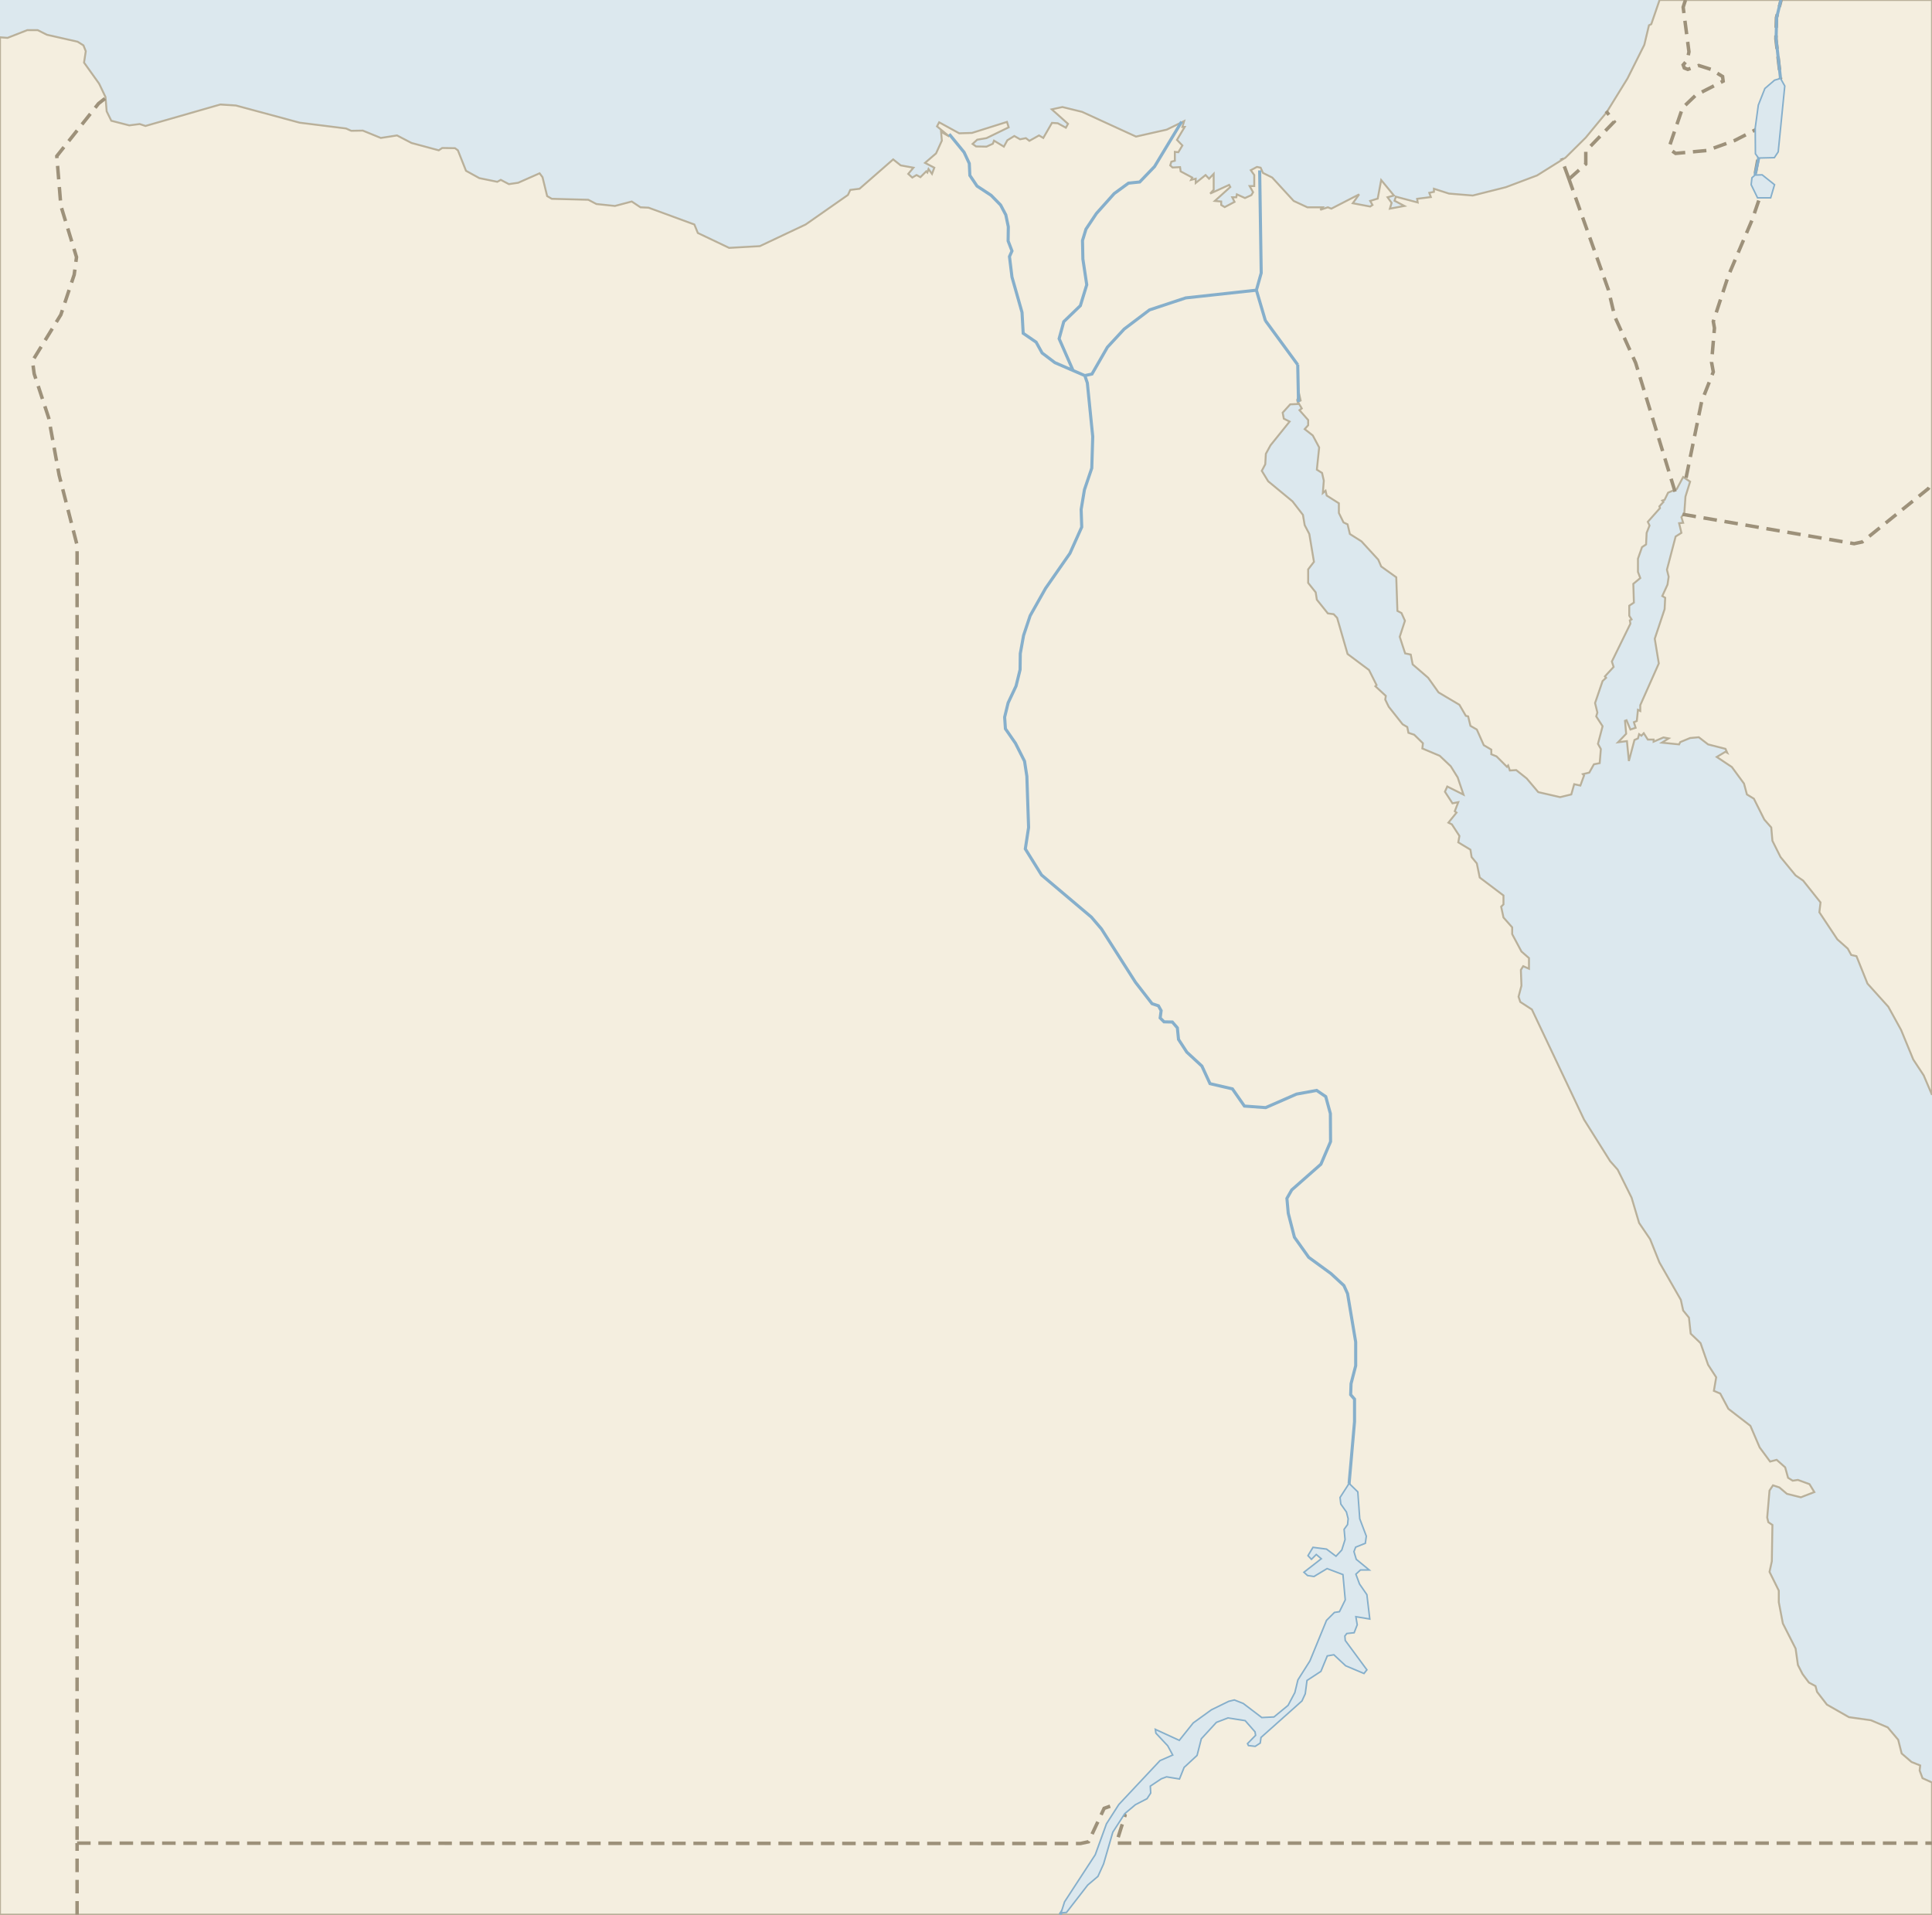
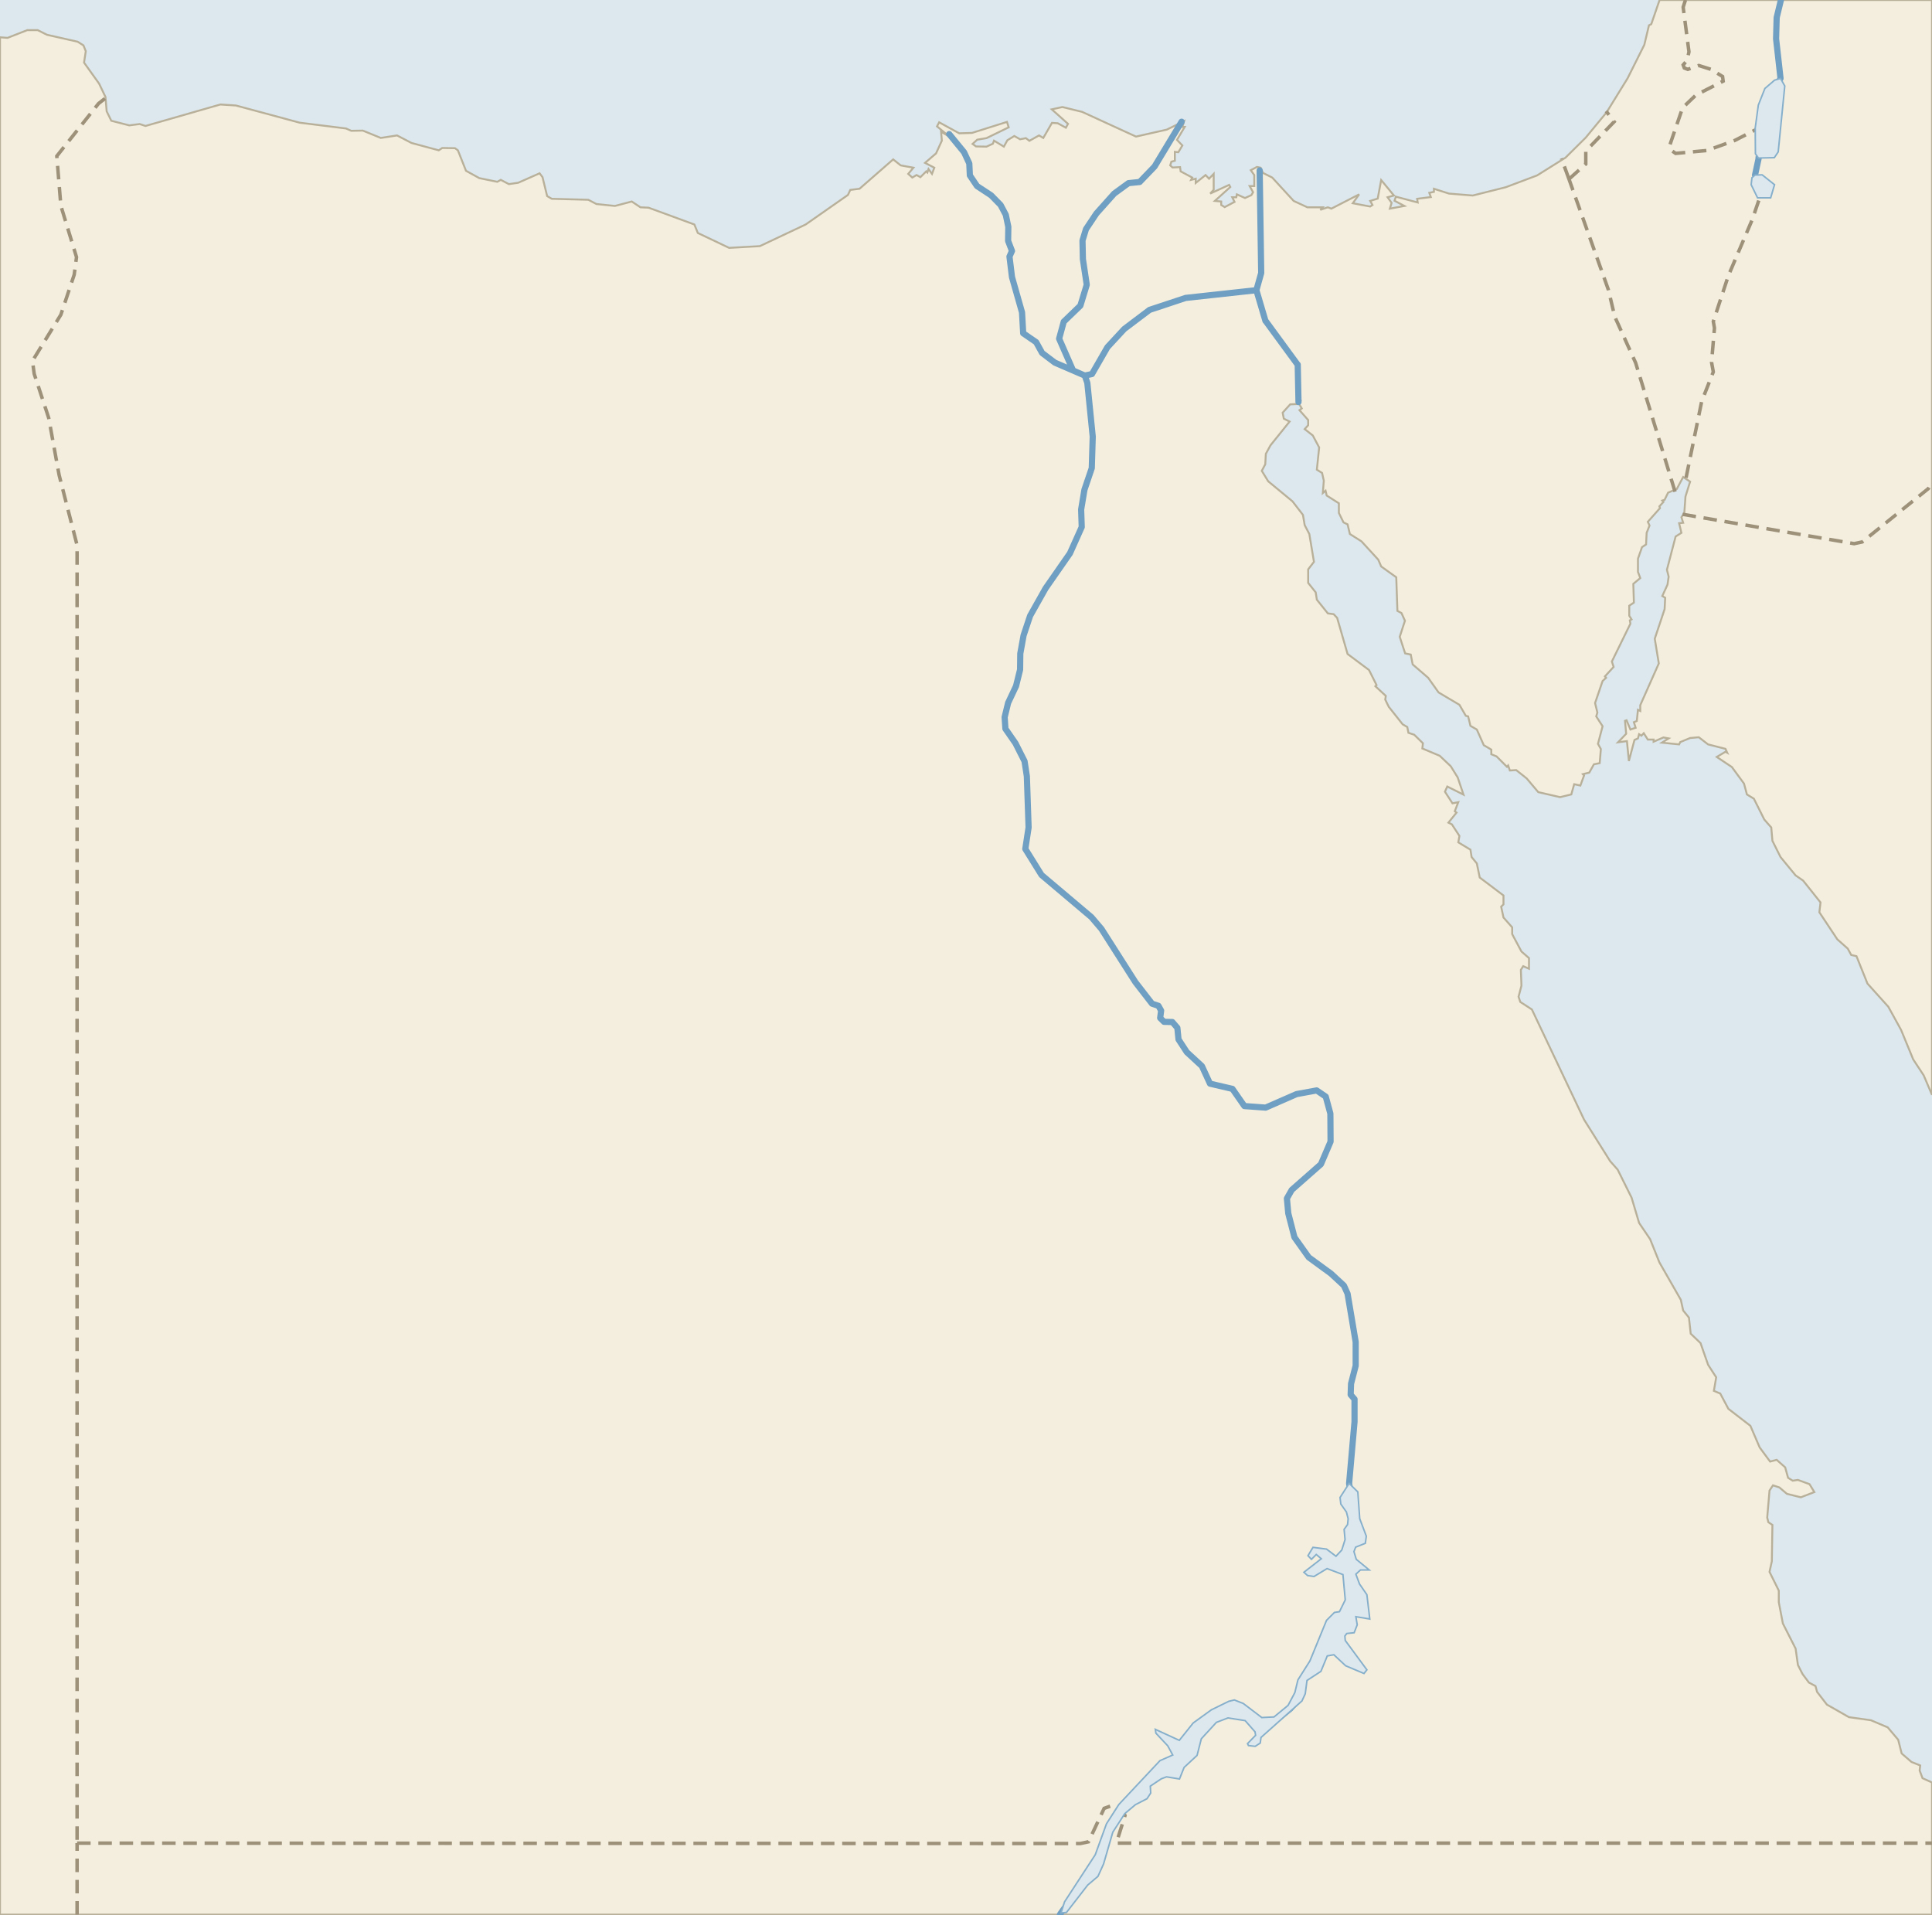
<svg xmlns="http://www.w3.org/2000/svg" viewBox="0 0 1000 991" width="1000" height="991">
  <rect width="1000" height="991" fill="#dce8ee" />
  <path fill="#f4eedf" stroke="#b9b09a" stroke-width="1" d="M462.3 82.5L466.2 85.6L472.8 86.8L470.1 90.0L472.2 91.9L474.4 90.6L476.4 91.7L479.4 88.7L480.0 89.3L480.6 87.5L482.4 90.0L483.6 86.8L478.8 84.3L484.5 79.4L487.5 72.8L487.1 68.2L491.4 70.7L485.0 65.4L486.1 63.3L496.5 69.0L503.1 68.8L521.2 63.1L522.1 65.9L510.6 71.5L505.8 72.3L503.4 74.5L505.2 75.8L510.6 75.9L513.9 74.4L514.5 72.8L519.6 75.9L521.4 72.6L525.0 70.4L528.0 72.1L531.0 71.5L532.8 72.9L537.8 70.1L540.0 71.4L544.5 63.6L547.5 63.8L551.7 66.1L552.8 64.1L544.4 56.6L549.9 55.4L560.1 57.9L588.0 70.7L603.9 67.1L612.9 62.7L612.0 65.7L613.2 65.7L609.2 72.4L612.0 75.3L609.9 78.8L608.1 78.6L608.1 83.2L606.3 83.7L605.7 85.6L606.9 86.7L610.8 86.5L611.1 88.7L617.1 91.9L616.5 93.1L618.9 92.5L618.9 94.7L624.0 90.6L625.8 92.5L628.2 90.0L628.2 98.2L626.4 100.2L636.2 95.7L636.8 96.8L628.8 104.0L632.1 104.3L632.1 106.1L633.9 107.2L639.0 104.5L637.8 102.1L639.9 102.1L640.2 100.6L644.4 102.5L647.7 101.0L648.6 99.5L646.8 96.3L649.2 96.3L649.2 90.6L647.4 88.1L650.6 86.4L652.5 86.8L653.7 89.5L658.5 91.9L669.6 104.0L676.7 107.3L684.6 107.3L683.4 108.6L687.3 107.3L689.1 108.0L703.5 100.6L700.2 105.2L709.2 106.9L710.4 106.1L709.2 104.0L713.1 102.8L714.9 93.2L721.5 101.2L718.2 102.1L720.3 105.0L719.4 108.0L726.9 106.6L721.8 103.9L722.5 101.8L733.8 104.8L733.5 102.9L740.6 102.0L739.8 99.8L742.2 99.3L742.2 97.7L750.0 100.2L762.3 101.2L779.4 96.9L795.6 90.8L810.3 81.6L820.8 71.2L831.6 58.1L842.4 40.6L851.1 23.2L853.5 13.1L854.7 12.5L859.0 0.0L1000.0 0.0L1000.0 566.7L995.7 556.6L990.3 548.4L984.0 533.1L977.4 521.1L966.6 509.1L960.9 494.9L958.2 494.3L956.4 491.0L951.0 486.2L941.7 472.2L942.3 467.1L933.3 455.8L929.4 453.1L921.6 443.6L917.4 435.2L916.8 428.3L913.2 424.2L907.8 413.4L904.2 411.2L902.7 405.6L896.4 397.0L888.6 391.8L893.1 389.1L894.0 389.6L893.1 387.6L884.1 385.3L879.3 381.6L874.8 382.0L869.7 384.1L869.1 385.3L860.2 384.4L863.7 382.2L861.0 381.7L855.9 383.9L855.9 382.8L852.9 382.8L850.8 379.5L849.6 380.8L848.4 380.0L847.8 382.2L846.0 383.0L843.1 393.9L842.1 383.6L837.5 384.2L841.7 379.8L841.1 373.1L841.9 372.8L843.9 377.6L846.6 376.7L845.7 373.8L847.2 373.2L847.8 367.4L849.0 368.0L849.0 365.0L858.6 343.4L856.5 330.6L861.6 315.3L861.9 309.4L860.4 308.5L863.1 302.6L863.7 298.5L862.8 294.9L867.3 277.7L870.3 275.8L869.1 270.8L871.2 270.6L870.3 267.7L871.8 265.5L872.4 257.0L874.8 249.3L871.2 246.9L867.9 253.1L863.4 255.0L861.6 258.7L860.4 259.1L861.0 259.8L858.9 262.1L859.2 263.0L852.9 270.1L853.8 272.0L852.3 275.8L852.0 281.8L849.9 283.2L847.8 289.2L847.8 296.0L849.0 299.2L845.4 302.2L845.7 311.9L843.3 313.5L843.3 318.7L844.5 320.6L843.6 321.1L843.9 322.8L834.3 342.4L835.2 345.2L830.7 350.1L831.3 350.8L829.5 352.5L825.6 363.9L826.8 368.8L826.2 370.8L829.5 375.9L827.1 385.0L828.6 387.7L828.0 395.0L825.0 395.6L822.6 399.9L819.3 400.7L819.9 401.4L818.0 406.6L814.8 405.9L813.3 411.2L807.5 412.6L796.2 410.0L790.2 402.9L784.8 398.6L781.5 398.8L780.6 396.2L780.0 396.9L774.6 391.5L771.9 390.4L771.9 388.0L768.0 385.7L764.4 377.6L761.1 375.7L759.9 370.8L758.7 370.5L755.4 364.8L744.6 358.4L739.2 350.8L731.2 343.9L730.2 338.8L727.3 338.2L724.5 329.6L727.2 321.3L725.4 317.3L723.3 316.2L722.7 298.8L714.9 293.2L713.4 289.7L704.7 280.2L698.7 276.4L697.5 271.4L695.4 270.4L693.0 265.5L693.0 260.5L686.7 256.5L686.1 254.0L684.7 255.2L685.2 248.8L684.3 244.8L681.6 243.1L682.8 231.6L679.5 225.4L675.3 222.1L677.1 220.1L677.1 217.4L672.6 212.3L673.8 211.4L671.7 207.9L673.2 207.3L672.6 204.6L671.4 207.0L672.0 209.1L667.8 209.3L663.9 213.6L664.5 216.7L667.5 218.2L657.6 230.5L655.2 234.9L654.9 240.3L653.1 243.7L656.4 249.1L669.0 259.5L674.4 266.5L675.3 271.8L677.7 276.4L680.1 290.8L677.1 294.7L677.1 301.7L681.0 306.6L681.6 310.4L687.3 317.5L690.3 317.9L692.1 319.8L697.5 338.5L708.6 346.8L712.5 354.6L711.9 355.2L717.3 360.2L717.0 362.1L718.8 365.8L726.0 374.9L728.4 376.3L729.0 379.3L732.0 380.3L736.5 384.7L736.2 387.4L745.2 391.2L750.9 396.6L754.5 402.4L757.5 411.3L749.1 407.1L747.9 409.8L751.8 415.8L754.8 415.2L753.0 419.9L753.9 420.6L749.7 425.8L751.5 426.7L755.4 432.7L754.8 436.0L761.1 439.8L761.7 443.6L764.4 446.9L765.9 454.2L778.2 463.5L778.2 468.1L777.0 469.3L778.2 474.9L782.7 480.0L782.7 483.5L787.5 492.5L791.4 495.9L791.4 501.4L788.4 500.1L787.2 502.0L787.5 510.2L786.0 515.9L786.9 518.6L792.9 522.5L819.9 579.5L833.4 601.0L837.3 605.4L844.5 619.9L848.4 633.0L854.1 641.4L858.9 653.4L870.0 672.8L871.2 678.3L874.2 682.0L875.1 690.3L880.2 695.2L884.1 706.4L888.3 712.9L887.1 719.9L890.4 721.3L894.6 729.2L906.0 738.0L910.8 749.2L916.2 756.5L919.6 755.6L924.0 759.5L925.5 764.9L927.9 766.4L930.6 766.0L936.6 768.2L939.1 772.3L932.1 775.0L924.9 773.2L921.0 769.9L917.7 768.8L915.9 771.5L914.7 785.5L915.3 787.9L917.4 789.3L917.1 808.1L915.9 813.6L920.7 823.3L920.7 829.3L922.8 840.3L929.4 853.3L930.6 861.8L933.0 866.5L936.3 870.9L939.7 872.7L940.5 875.7L945.6 882.3L957.0 888.8L968.4 890.4L977.1 894.1L982.5 900.5L984.3 907.6L989.4 912.0L993.9 913.8L993.6 916.4L995.1 920.4L1000.0 922.6L1000.0 991.0L0.0 991.0L0.0 19.3L3.9 19.6L14.1 15.6L19.5 15.6L24.3 18.0L40.2 21.6L43.2 23.5L44.4 26.5L43.5 32.4L51.3 43.3L54.6 50.2L55.2 57.6L57.6 62.5L66.9 64.9L72.3 64.2L75.3 65.2L114.0 54.1L122.1 54.6L155.1 63.5L179.1 66.5L181.8 67.7L187.8 67.6L197.1 71.4L205.5 70.1L213.0 74.0L227.1 77.8L228.9 76.6L235.5 76.7L237.0 77.8L241.2 88.4L248.1 92.2L257.4 94.1L259.2 93.1L263.4 95.3L268.2 94.6L279.3 89.7L280.8 91.7L283.2 101.5L285.6 102.9L304.5 103.4L308.7 105.6L318.3 106.6L327.0 104.3L331.5 107.3L335.7 107.5L359.4 116.2L361.2 120.6L377.4 128.3L393.3 127.4L417.0 116.2L438.9 100.9L440.1 98.3L444.9 97.7L462.3 82.5Z" />
  <path fill="none" stroke="#9d917a" stroke-width="1.8" stroke-dasharray="7 4" d="M39.9 991.0L39.9 954.0M39.9 954.0L559.2 954.2L563.4 953.3L571.5 936.0L575.1 934.7L580.2 935.7L582.3 939.7L577.8 954.0L1000.0 954.0M870.9 266.2L959.7 281.4L963.9 280.5L998.1 252.9L1000.0 249.7M54.3 51.0L51.0 53.6L29.4 80.8L31.5 106.5L39.6 133.1L38.4 142.2L31.5 162.9L16.8 186.8L17.7 193.5L25.2 216.3L30.6 245.9L39.9 282.2L39.9 954.0M872.7 247.3L880.8 207.7L886.8 192.5L885.9 187.5L887.4 169.8L886.8 166.4L894.6 142.7L906.9 113.8L911.7 99.8L908.4 90.6L912.6 67.4M912.6 67.4L916.5 49.3L921.6 40.6L919.2 20.1L919.5 9.1L921.9 0.0M872.4 0.0L871.2 3.7L874.2 26.8L873.3 31.2L871.2 33.6L871.8 35.2L873.6 35.9L879.3 33.9L885.6 35.9L891.6 39.6L891.9 42.0L877.8 49.2L870.9 55.8L864.3 75.1L864.9 77.7L867.3 79.4L883.5 77.9L897.9 72.7L909.0 67.0L912.6 67.4M867.0 254.5L846.6 187.8L835.8 163.9L832.5 150.0L812.1 92.7M812.1 92.7L820.8 84.9L820.8 78.2L835.5 63.0L831.3 57.5M812.1 92.7L808.2 82.0" />
-   <path fill="none" stroke="#86afcb" stroke-width="1.6" d="M910.2 81.8L913.8 59.6L916.6 49.3L921.6 40.6M698.3 767.8L700.7 784.5L700.2 795.0L697.7 804.8L698.2 815.2L701.2 829.1L696.3 840.7L681.7 859.2L673.9 871.7L673.0 878.2L667.9 884.4L659.9 890.8L652.2 892.6L644.3 886.5L636.4 885.0L628.5 888.2L621.7 894.7L616.2 904.4L587.0 930.1L575.0 944.9L571.9 955.5L565.0 968.1L549.2 990.1M671.7 188.8L655.0 166.0M555.3 191.5L548.2 175.3L550.6 166.5L559.2 158.2L562.5 147.4L560.5 134.1L560.3 124.5L562.1 118.6L567.5 110.5L576.7 100.2L584.1 94.8L589.9 94.2L597.6 86.2L611.6 63.0M561.5 194.4L565.2 193.6L573.2 179.7L581.9 170.3L595.0 160.4L613.7 154.2L650.3 150.2M910.3 81.8L908.4 90.6M921.8 0.0L919.6 9.1L919.3 20.1L921.6 40.6M548.6 991.0L549.2 990.1M698.3 767.8L701.1 735.9L701.1 724.2L699.1 721.9L699.3 716.2L701.7 706.9L701.7 694.6L697.5 669.6L695.6 665.4L688.9 659.2L677.4 650.8L670.0 640.4L666.8 628.0L666.1 620.3L668.6 615.9L683.7 602.6L688.7 590.9L688.6 576.4L686.2 567.6L681.5 564.4L671.1 566.3L655.1 573.3L644.1 572.5L637.9 563.6L626.3 560.9L622.1 551.8L614.3 544.6L610.0 538.0L609.4 532.0L606.8 529.0L602.5 528.9L600.5 526.9L601.0 523.1L599.6 520.6L596.3 519.5L587.7 508.4L570.1 480.8L564.9 474.7L539.1 452.9L530.7 439.4L532.4 428.3L531.5 401.8L530.3 394.0L525.6 384.7L520.4 377.2L520.0 371.2L521.8 363.8L525.9 355.1L528.0 346.6L528.1 338.3L529.8 328.9L533.2 318.7L541.2 304.5L553.8 286.4L559.9 272.8L559.6 263.7L561.3 253.5L565.1 242.3L565.6 226.0L562.8 198.2L561.5 194.4M561.5 194.4L546.0 187.7L539.4 182.7L536.3 177.1L529.6 172.5L529.0 161.7L523.8 143.4L522.5 132.8L523.8 129.9L521.8 124.7L521.9 117.4L520.6 111.2L517.9 106.1L513.0 101.1L505.7 96.3L502.0 90.8L501.7 84.6L499.0 78.8L491.3 69.4M671.7 188.7L672.1 208.1M655.0 166.1L650.3 150.2L652.8 141.3L652.0 88.2" />
+   <path fill="none" stroke="#6f9fc2" stroke-width="3.2" stroke-linejoin="round" stroke-linecap="round" d="M910.2 81.8L913.8 59.6L916.6 49.3L921.6 40.6M698.3 767.8L700.7 784.5L700.2 795.0L697.7 804.8L698.2 815.2L701.2 829.1L696.3 840.7L681.7 859.2L673.9 871.7L673.0 878.2L667.9 884.4L659.9 890.8L652.2 892.6L644.3 886.5L636.4 885.0L628.5 888.2L621.7 894.7L616.2 904.4L587.0 930.1L575.0 944.9L571.9 955.5L565.0 968.1L549.2 990.1M671.7 188.8L655.0 166.0M555.3 191.5L548.2 175.3L550.6 166.5L559.2 158.2L562.5 147.4L560.5 134.1L560.3 124.5L562.1 118.6L567.5 110.5L576.7 100.2L584.1 94.8L589.9 94.2L597.6 86.2L611.6 63.0M561.5 194.4L565.2 193.6L573.2 179.7L581.9 170.3L595.0 160.4L613.7 154.2L650.3 150.2M910.3 81.8L908.4 90.6M921.8 0.0L919.6 9.1L919.3 20.1L921.6 40.6M548.6 991.0L549.2 990.1M698.3 767.8L701.1 735.9L701.1 724.2L699.1 721.9L699.3 716.2L701.7 706.9L701.7 694.6L697.5 669.6L695.6 665.4L688.9 659.2L677.4 650.8L670.0 640.4L666.8 628.0L666.1 620.3L668.6 615.9L683.7 602.6L688.7 590.9L688.6 576.4L686.2 567.6L681.5 564.4L671.1 566.3L655.1 573.3L644.1 572.5L637.9 563.6L626.3 560.9L622.1 551.8L614.3 544.6L610.0 538.0L609.4 532.0L606.8 529.0L602.5 528.9L600.5 526.9L601.0 523.1L599.6 520.6L596.3 519.5L587.7 508.4L570.1 480.8L564.9 474.7L539.1 452.9L530.7 439.4L532.4 428.3L531.5 401.8L530.3 394.0L525.6 384.7L520.4 377.2L520.0 371.2L521.8 363.8L525.9 355.1L528.0 346.6L528.1 338.3L529.8 328.9L533.2 318.7L541.2 304.5L553.8 286.4L559.9 272.8L559.6 263.7L561.3 253.5L565.1 242.3L565.6 226.0L562.8 198.2L561.5 194.4M561.5 194.4L546.0 187.7L539.4 182.7L536.3 177.1L529.6 172.5L529.0 161.7L523.8 143.4L522.5 132.8L523.8 129.9L521.8 124.7L521.9 117.4L520.6 111.2L517.9 106.1L513.0 101.1L505.7 96.3L502.0 90.8L501.7 84.6L499.0 78.8L491.3 69.4M671.7 188.7L672.1 208.1M655.0 166.1L650.3 150.2L652.8 141.3L652.0 88.2" />
  <path fill="#dce8ee" stroke="#86afcb" stroke-width="0.8" d="M923.8 44.5L920.4 78.6L918.4 81.6L910.2 81.8L908.6 79.6L908.5 66.2L910.1 54.4L913.5 45.8L918.5 41.5L921.6 40.6L923.8 44.5ZM918.5 95.6L916.5 102.4L909.7 102.4L906.4 95.6L906.8 92.0L908.4 90.6L912.1 90.5L918.5 95.6ZM644.5 890.6L635.6 889.2L629.6 891.5L621.8 900.0L619.6 908.6L612.9 914.8L610.5 920.8L603.8 919.7L601.1 920.7L595.4 924.5L595.6 928.1L593.7 931.0L587.7 934.1L582.2 938.7L576.0 948.3L571.2 964.8L568.3 971.2L563.0 975.7L552.0 989.9L549.2 990.1L551.0 984.4L566.9 960.0L572.7 944.0L579.1 934.0L600.4 911.3L607.0 908.4L604.4 903.6L598.3 897.1L598.0 895.1L610.4 900.8L617.6 891.8L627.0 885.0L636.0 880.6L638.9 879.9L643.5 881.7L653.1 889.0L659.4 888.7L666.7 882.7L670.2 876.1L671.8 869.5L678.0 859.7L686.6 838.7L690.7 834.6L693.3 834.2L696.3 828.1L695.1 815.0L686.9 811.9L680.1 816.0L676.8 815.5L674.9 813.8L683.9 806.8L681.3 804.6L678.8 807.1L677.0 805.2L679.6 800.9L686.6 801.8L691.5 805.5L694.5 802.3L696.2 796.9L695.7 791.6L697.5 789.1L697.8 786.1L696.9 782.6L694.0 778.5L693.6 775.1L698.3 767.8L702.8 772.2L703.8 786.1L707.2 795.1L706.7 798.8L701.7 800.8L700.8 803.1L702.0 807.1L708.7 812.6L704.2 812.6L701.8 814.8L703.7 819.9L707.5 825.4L709.0 838.0L701.8 836.8L702.5 841.0L700.9 845.1L697.1 845.5L696.1 846.8L696.3 849.1L707.5 864.3L706.0 866.2L696.5 862.2L690.4 856.5L687.0 857.1L683.7 865.1L676.5 869.8L675.6 876.7L673.9 880.4L652.7 899.3L652.3 902.2L649.7 903.9L646.2 903.5L645.7 902.5L649.9 898.2L649.6 896.4L644.5 890.6Z" />
  <path fill="#cfe0ea" stroke="#86afcb" stroke-width="1" stroke-dasharray="3 3" d="" />
</svg>
